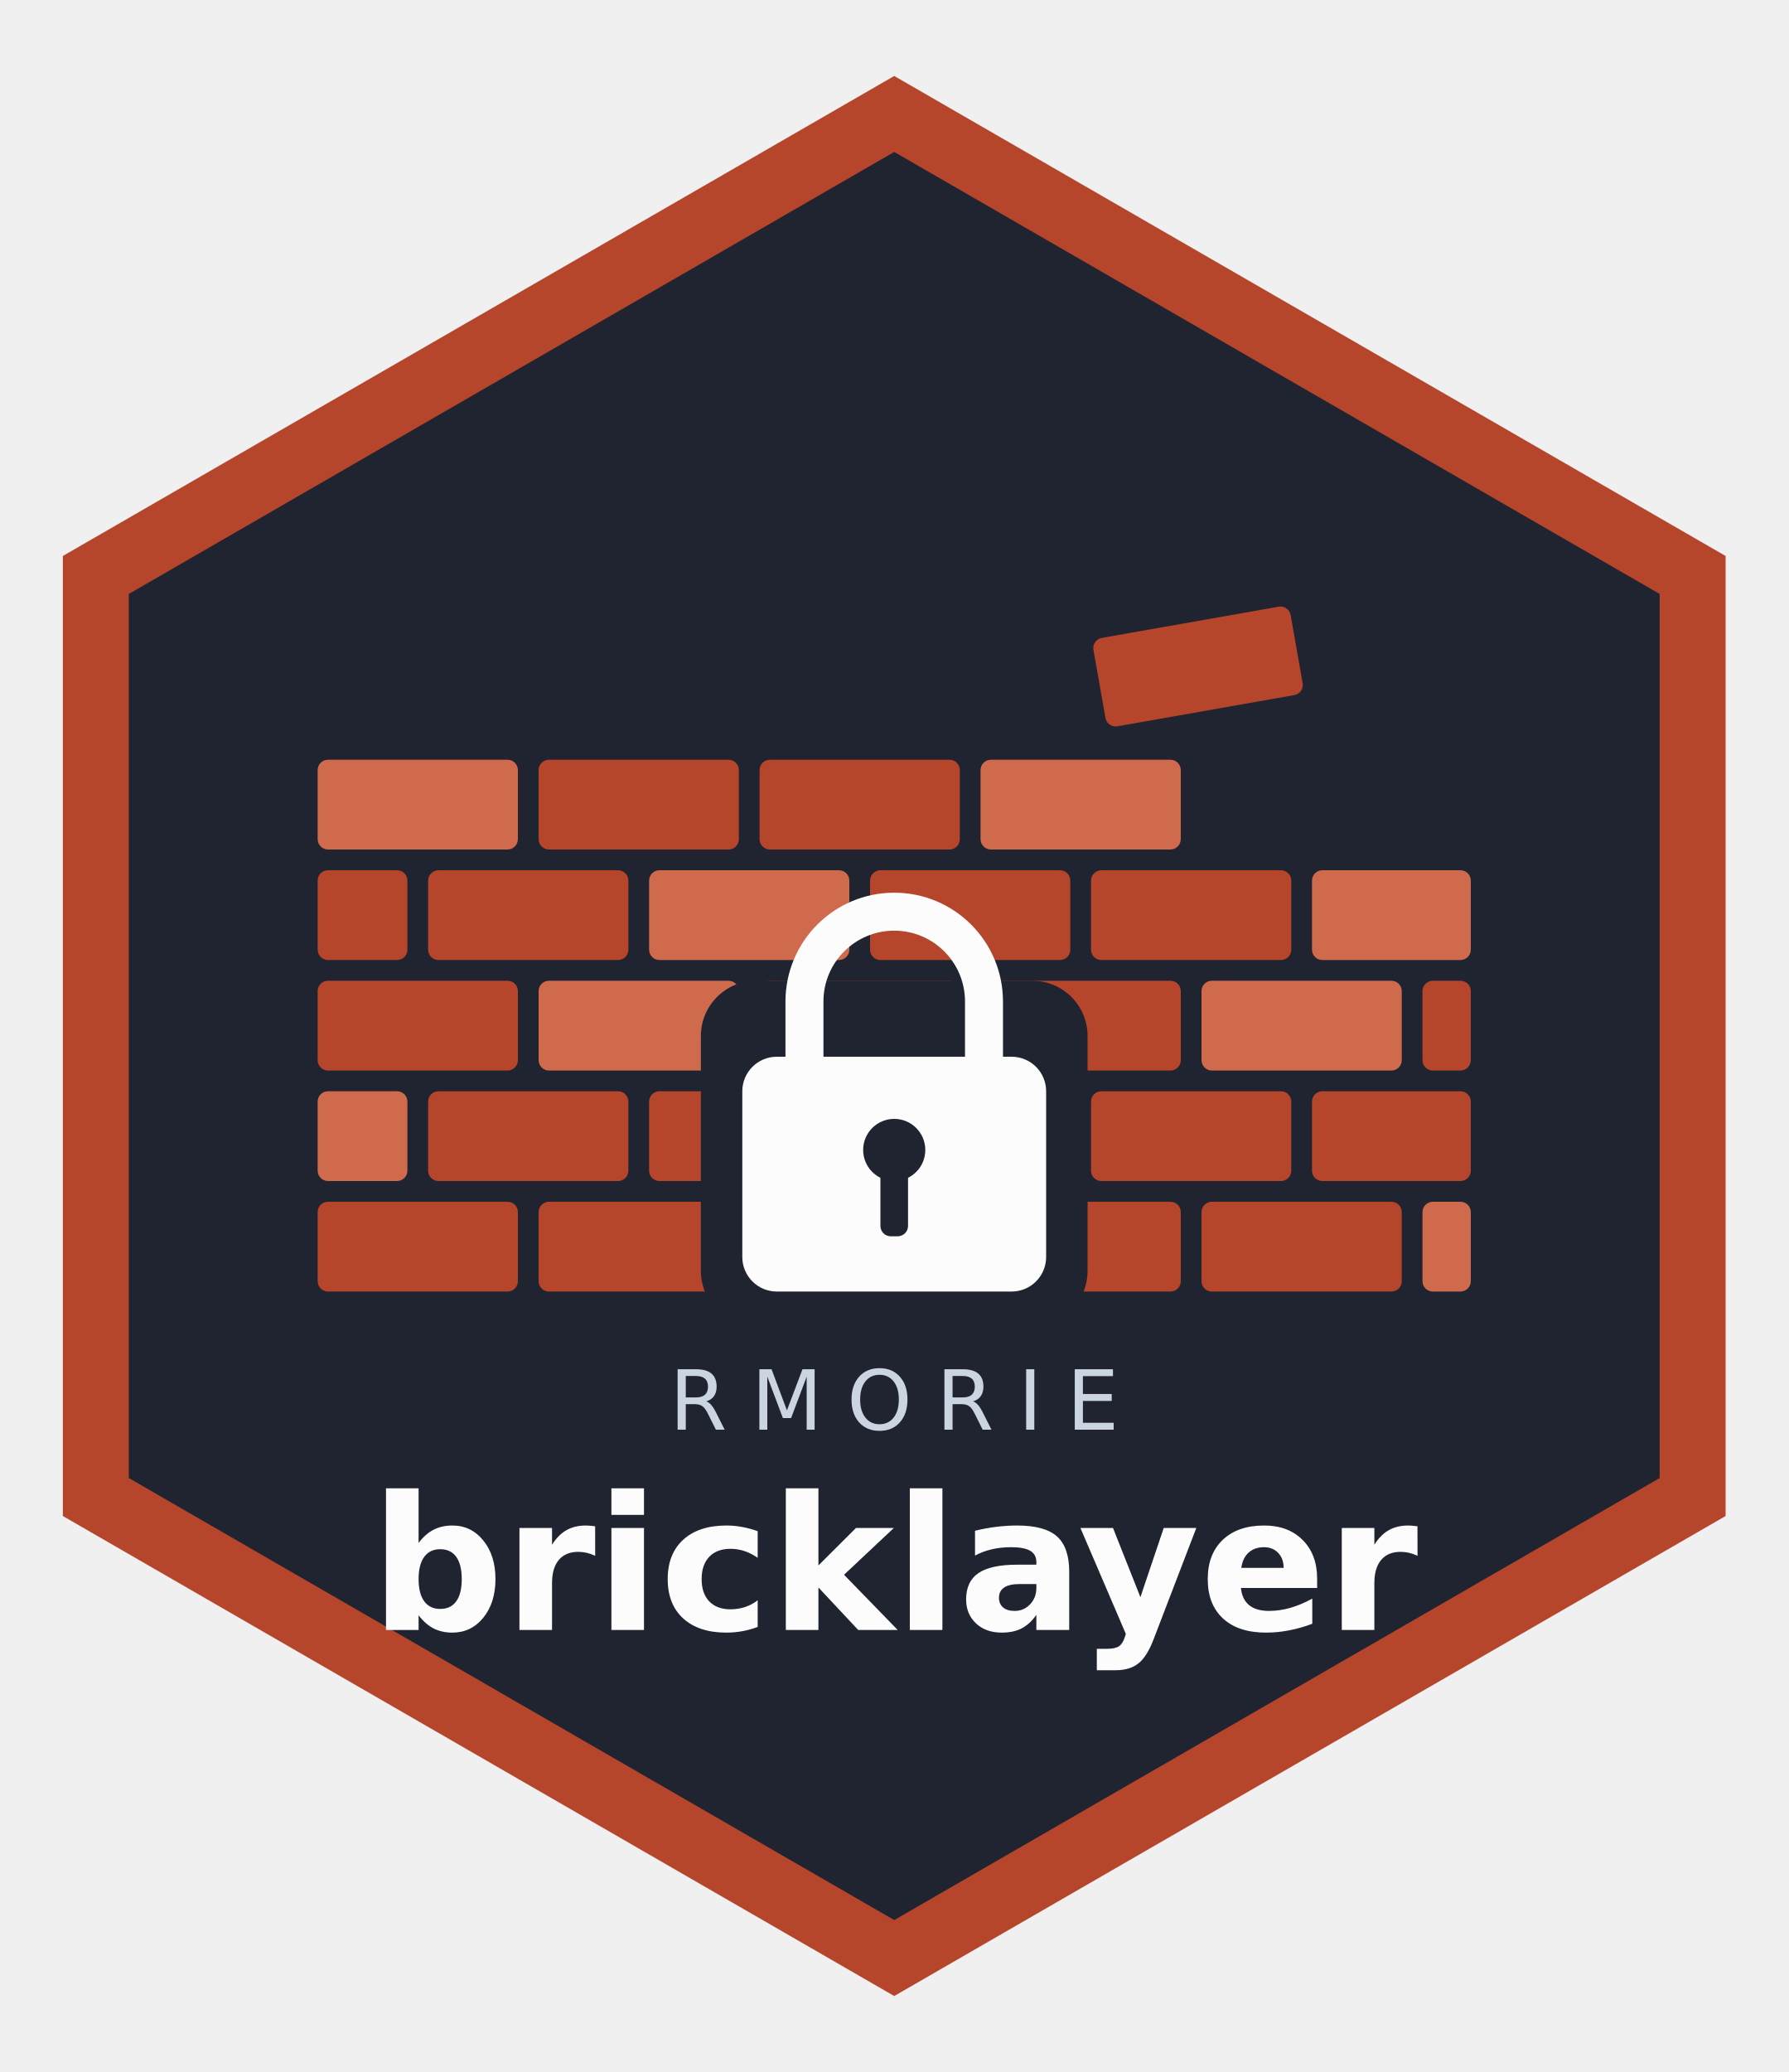
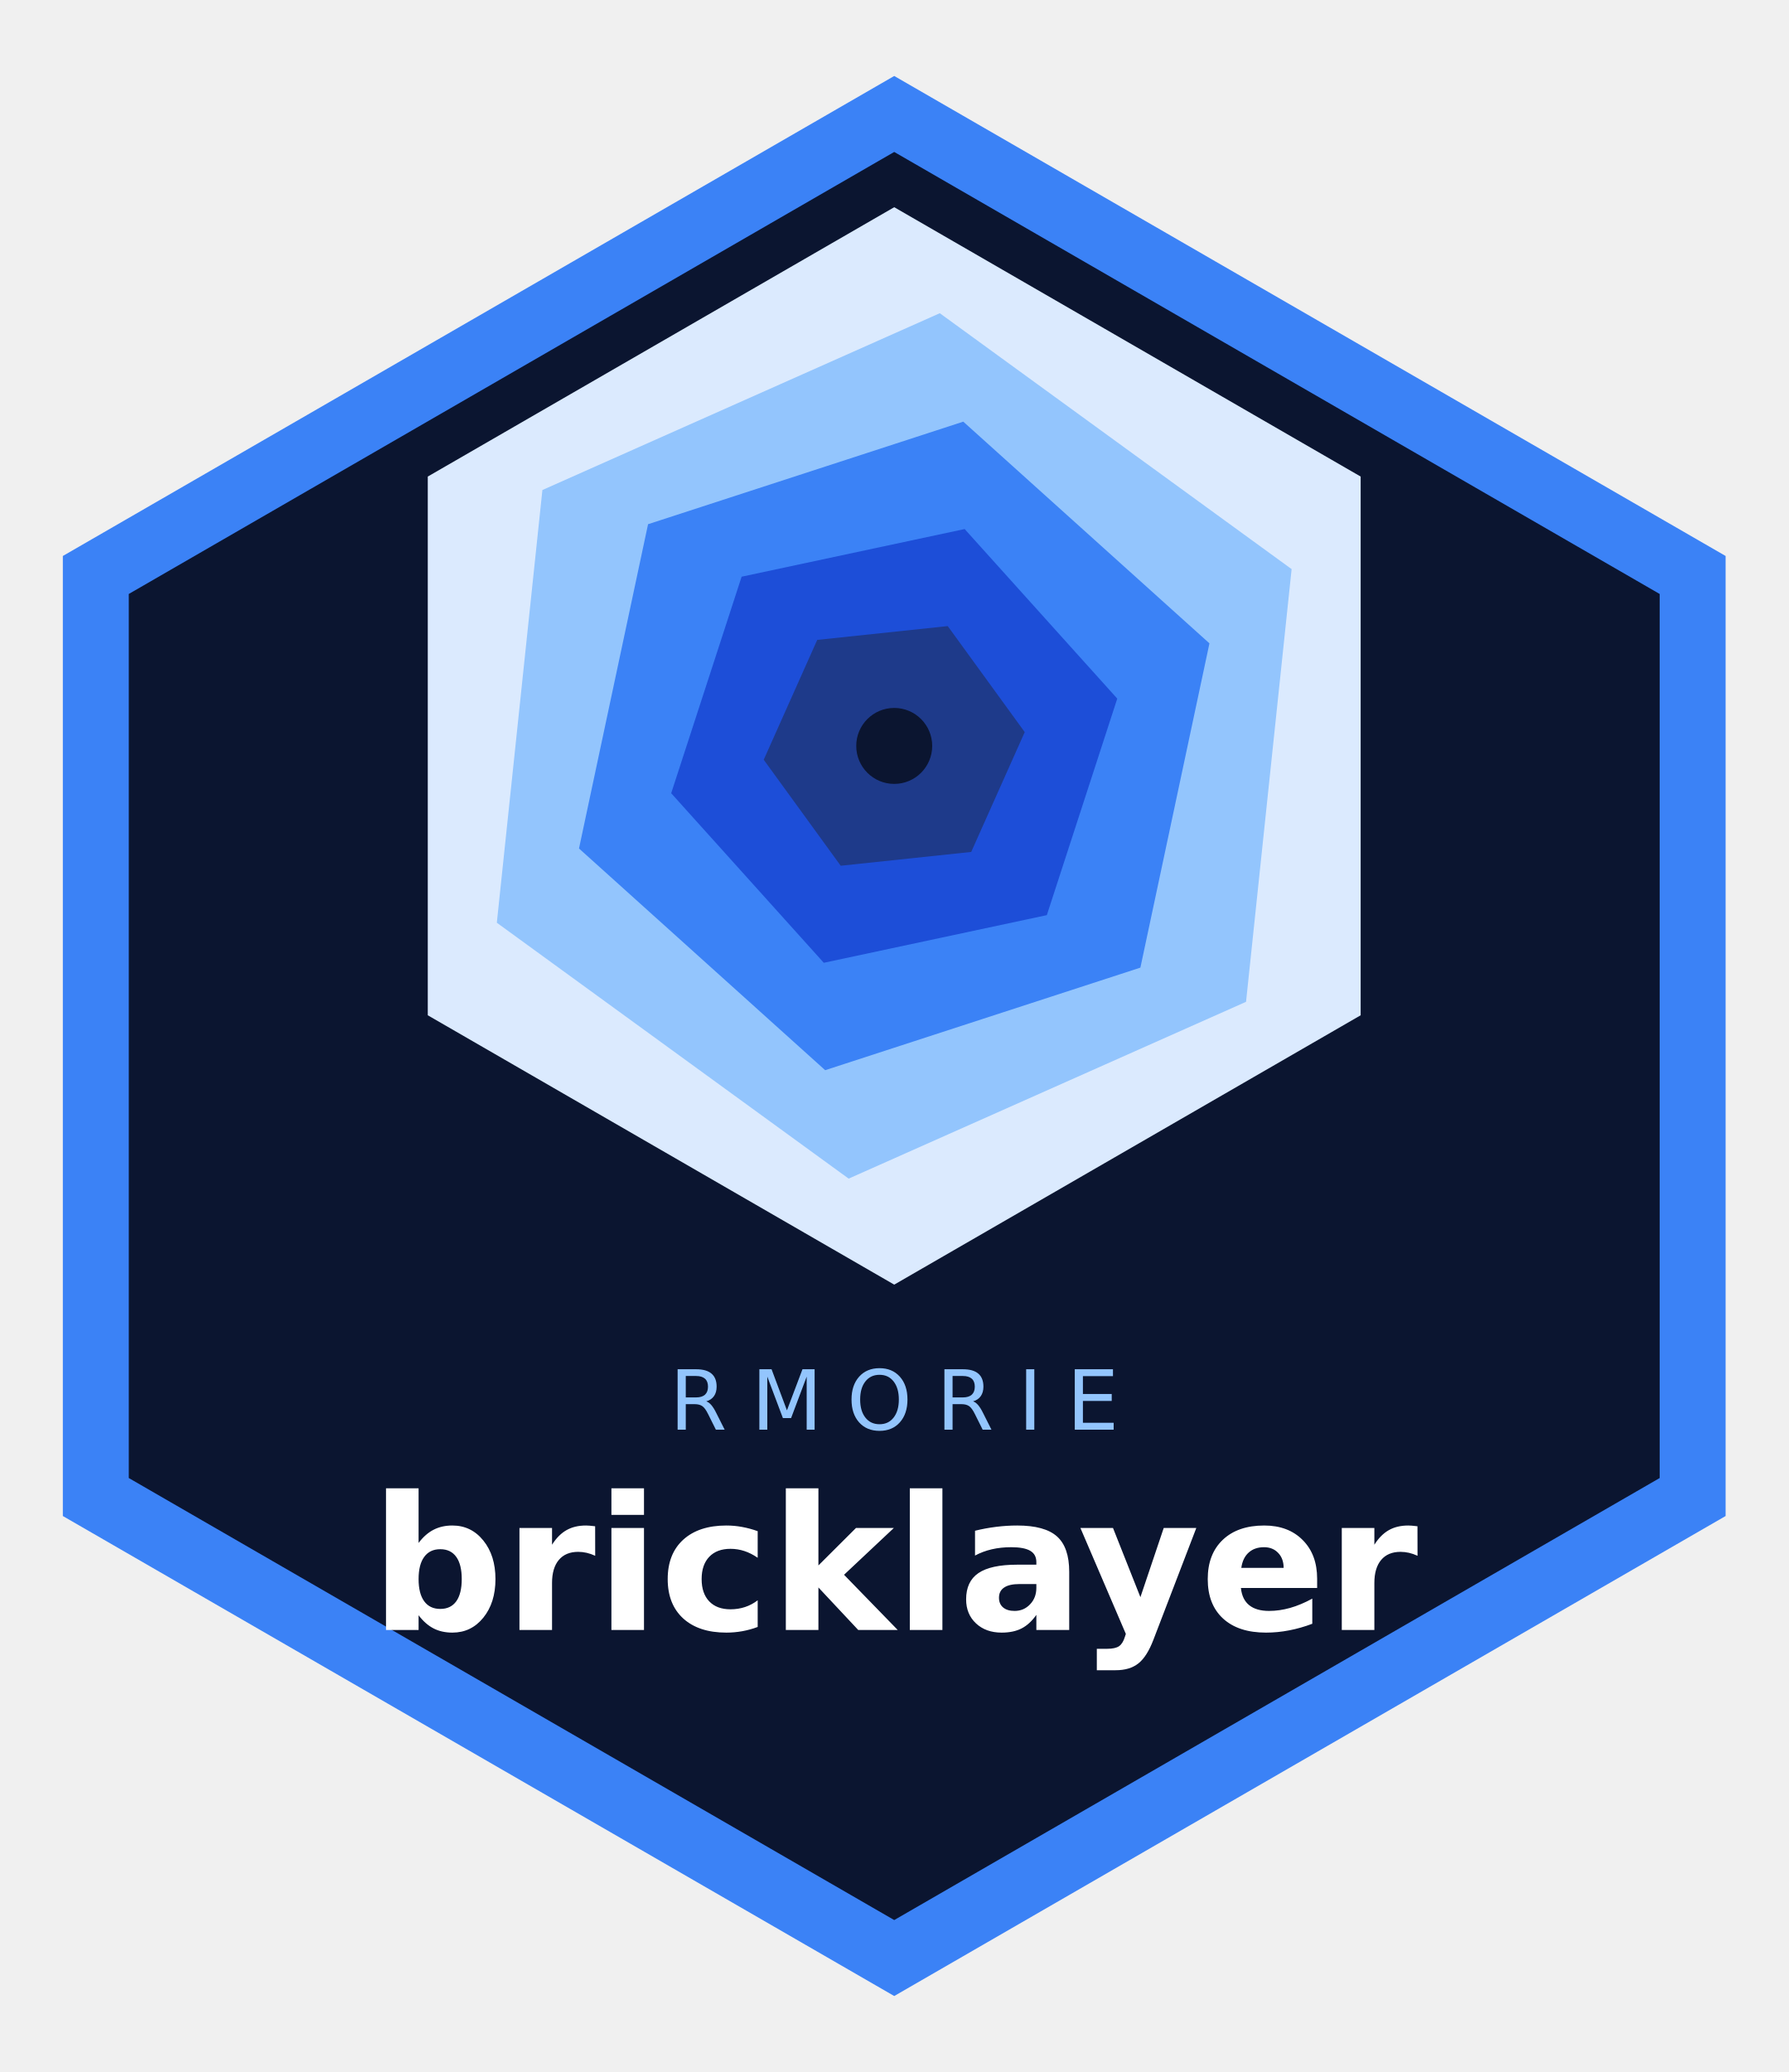
<svg xmlns="http://www.w3.org/2000/svg" width="518" height="600" viewBox="0 0 518 600">
-   <polygon points="259.0,22.0 499.8,161.0 499.8,439.0 259.0,578.0 18.2,439.0 18.2,161.0" fill="#b5452b" />
-   <polygon points="259.0,44.0 480.7,172.0 480.7,428.0 259.0,556.0 37.3,428.0 37.3,172.0" fill="#1f2430" />
-   <g transform="translate(0,70)">
-     <rect x="92.0" y="150.0" width="58.0" height="26" rx="3" fill="#cf6a4c" />
-     <rect x="156.0" y="150.0" width="58.0" height="26" rx="3" fill="#b5452b" />
-     <rect x="220.0" y="150.0" width="58.0" height="26" rx="3" fill="#b5452b" />
-     <rect x="284.0" y="150.0" width="58.0" height="26" rx="3" fill="#cf6a4c" />
-     <rect x="92.0" y="182.0" width="26.0" height="26" rx="3" fill="#b5452b" />
-     <rect x="124.0" y="182.0" width="58.0" height="26" rx="3" fill="#b5452b" />
-     <rect x="188.0" y="182.0" width="58.0" height="26" rx="3" fill="#cf6a4c" />
-     <rect x="252.0" y="182.0" width="58.0" height="26" rx="3" fill="#b5452b" />
-     <rect x="316.0" y="182.0" width="58.0" height="26" rx="3" fill="#b5452b" />
-     <rect x="380.0" y="182.0" width="46.0" height="26" rx="3" fill="#cf6a4c" />
-     <rect x="92.0" y="214.0" width="58.0" height="26" rx="3" fill="#b5452b" />
-     <rect x="156.0" y="214.0" width="58.0" height="26" rx="3" fill="#cf6a4c" />
-     <rect x="220.0" y="214.0" width="58.0" height="26" rx="3" fill="#b5452b" />
-     <rect x="284.0" y="214.0" width="58.0" height="26" rx="3" fill="#b5452b" />
-     <rect x="348.0" y="214.0" width="58.0" height="26" rx="3" fill="#cf6a4c" />
-     <rect x="412.0" y="214.0" width="14.0" height="26" rx="3" fill="#b5452b" />
-     <rect x="92.0" y="246.0" width="26.0" height="26" rx="3" fill="#cf6a4c" />
-     <rect x="124.0" y="246.0" width="58.0" height="26" rx="3" fill="#b5452b" />
-     <rect x="188.0" y="246.0" width="58.0" height="26" rx="3" fill="#b5452b" />
-     <rect x="252.0" y="246.0" width="58.0" height="26" rx="3" fill="#cf6a4c" />
-     <rect x="316.0" y="246.0" width="58.0" height="26" rx="3" fill="#b5452b" />
-     <rect x="380.0" y="246.0" width="46.0" height="26" rx="3" fill="#b5452b" />
-     <rect x="92.0" y="278.0" width="58.0" height="26" rx="3" fill="#b5452b" />
-     <rect x="156.0" y="278.0" width="58.0" height="26" rx="3" fill="#b5452b" />
-     <rect x="220.0" y="278.0" width="58.0" height="26" rx="3" fill="#cf6a4c" />
-     <rect x="284.0" y="278.0" width="58.0" height="26" rx="3" fill="#b5452b" />
-     <rect x="348.0" y="278.0" width="58.0" height="26" rx="3" fill="#b5452b" />
-     <rect x="412.0" y="278.0" width="14.0" height="26" rx="3" fill="#cf6a4c" />
-     <rect x="318" y="110" width="58" height="26" rx="3" fill="#b5452b" transform="rotate(-10 347 123)" />
-     <rect x="203.0" y="214" width="112" height="100" rx="16" fill="#1f2430" />
-     <path d="M 233.0 240 v -20 a 26 26 0 0 1 52 0 v 20" fill="none" stroke="#fcfcfc" stroke-width="11" stroke-linecap="round" />
-     <rect x="215.0" y="236" width="88" height="68" rx="10" fill="#fcfcfc" />
-     <circle cx="259.0" cy="263" r="9" fill="#1f2430" />
-     <rect x="255.0" y="266" width="8" height="22" rx="3" fill="#1f2430" />
-   </g>
-   <text x="259.0" y="414" text-anchor="middle" font-family="DejaVu Sans" font-size="24" letter-spacing="7" fill="#cbd5e1">RMORIE</text>
-   <text x="259.0" y="472" text-anchor="middle" font-family="DejaVu Sans" font-weight="bold" font-size="54" fill="#fcfcfc">bricklayer</text>
+   <polygon points="259.0,22.0 499.8,161.0 499.8,439.0 259.0,578.0 18.2,439.0 18.2,161.0" fill="#3b82f6" />
+   <polygon points="259.0,44.0 480.7,172.0 480.7,428.0 259.0,556.0 37.3,428.0 37.3,172.0" fill="#0b1530" />
+   <polygon points="259.0,60.0 394.1,138.0 394.1,294.0 259.0,372.0 123.9,294.0 123.9,138.0" fill="#dbeafe" />
+   <polygon points="272.2,90.7 374.1,164.8 360.9,290.1 245.8,341.3 143.9,267.2 157.1,141.9" fill="#93c5fd" />
+   <polygon points="279.0,122.1 350.3,186.3 330.3,280.2 239.0,309.9 167.7,245.7 187.7,151.8" fill="#3b82f6" />
+   <polygon points="279.4,153.2 323.6,202.3 303.2,265.0 238.6,278.8 194.4,229.7 214.8,167.0" fill="#1d4ed8" />
+   <polygon points="274.5,181.3 296.8,212.0 281.3,246.7 243.5,250.7 221.2,220.0 236.7,185.3" fill="#1e3a8a" />
+   <circle cx="259.0" cy="216" r="11" fill="#0b1530" />
+   <text x="259.0" y="414" text-anchor="middle" font-family="DejaVu Sans" font-size="24" letter-spacing="7" fill="#93c5fd">RMORIE</text>
+   <text x="259.0" y="472" text-anchor="middle" font-family="DejaVu Sans" font-weight="bold" font-size="54" fill="#ffffff">bricklayer</text>
</svg>
